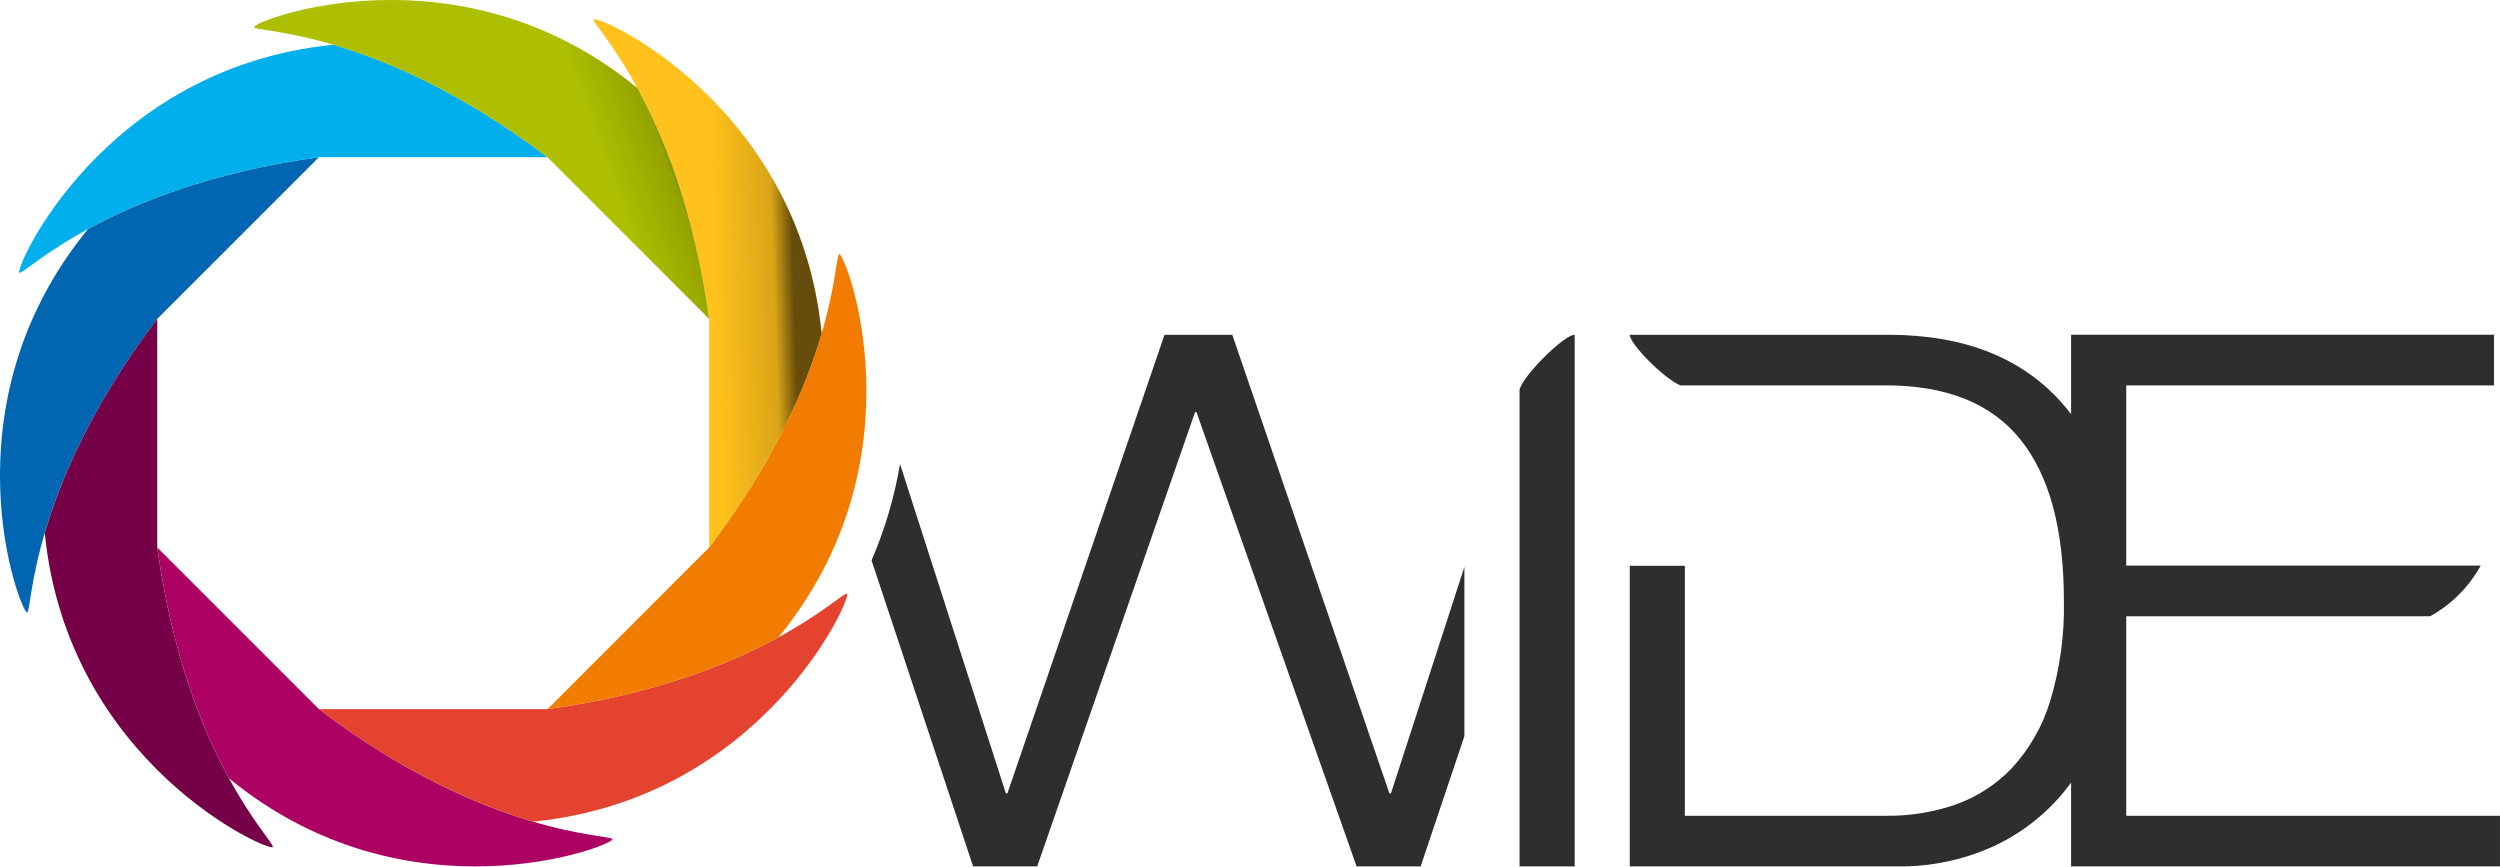
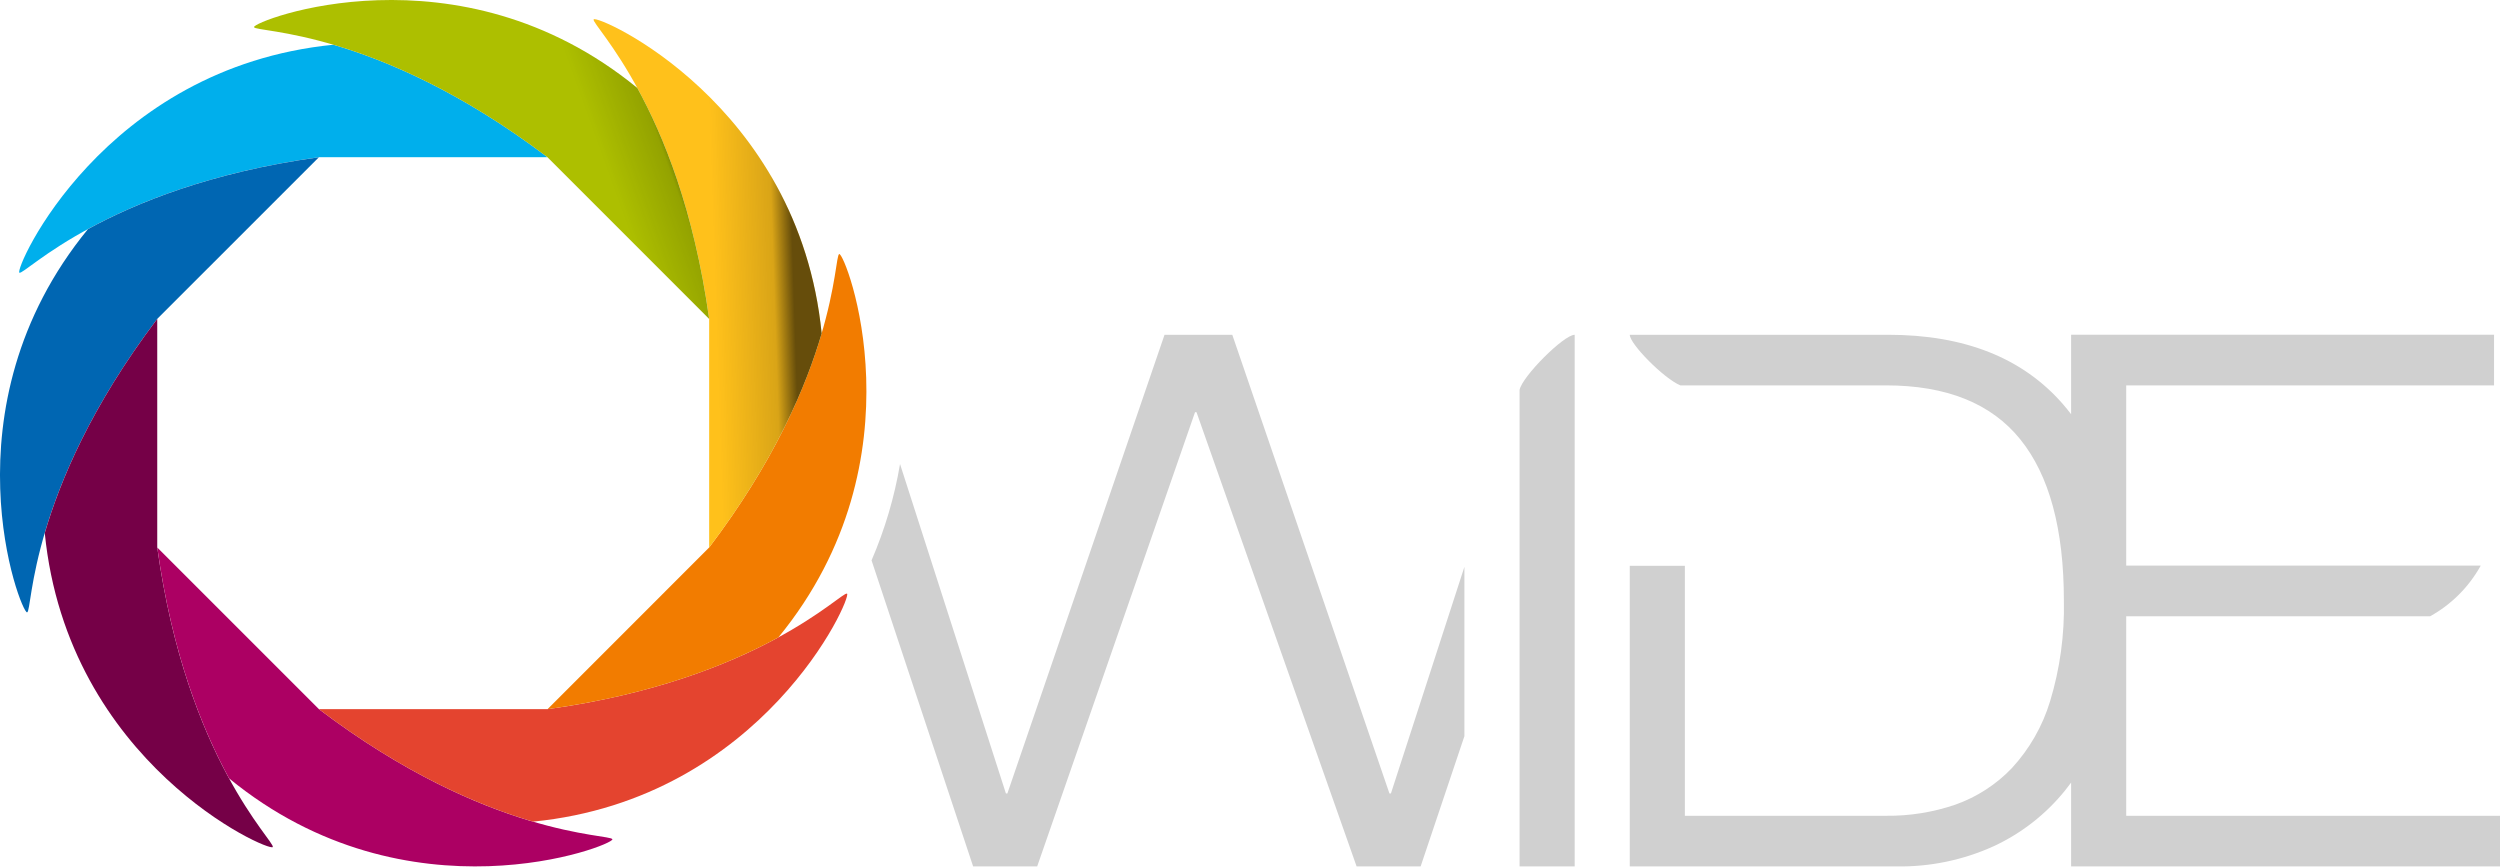
<svg xmlns="http://www.w3.org/2000/svg" xmlns:xlink="http://www.w3.org/1999/xlink" width="254.546" height="88.217" viewBox="0 0 254.546 88.217">
  <defs>
    <linearGradient id="linear-gradient" x1="0.901" y1="0.724" x2="1.708" y2="0.56" gradientUnits="objectBoundingBox">
      <stop offset="0.8" stop-opacity="0" />
      <stop offset="0.95" stop-opacity="0.149" />
      <stop offset="1" stop-opacity="0.6" />
    </linearGradient>
    <linearGradient id="linear-gradient-2" x1="1.647" y1="0.427" x2="2.876" y2="0.275" xlink:href="#linear-gradient" />
    <linearGradient id="linear-gradient-3" x1="2.345" y1="0.562" x2="4.214" y2="0.492" xlink:href="#linear-gradient" />
    <linearGradient id="linear-gradient-4" x1="0.635" y1="0.241" x2="1.497" y2="0.024" xlink:href="#linear-gradient" />
    <linearGradient id="linear-gradient-5" x1="0.67" y1="-0.567" x2="1.347" y2="-0.987" xlink:href="#linear-gradient" />
    <linearGradient id="linear-gradient-6" x1="0.11" y1="0.167" x2="1.34" y2="0.015" xlink:href="#linear-gradient" />
    <linearGradient id="linear-gradient-7" x1="-0.861" y1="0.399" x2="0.859" y2="0.268" xlink:href="#linear-gradient" />
    <linearGradient id="linear-gradient-8" x1="0.068" y1="0.637" x2="0.93" y2="0.42" xlink:href="#linear-gradient" />
  </defs>
  <g id="Raggruppa_532" data-name="Raggruppa 532" transform="translate(-154.218 -140.943)">
    <g id="Raggruppa_528" data-name="Raggruppa 528" transform="translate(242.964 175.03)">
-       <path id="Tracciato_29" data-name="Tracciato 29" d="M478.33,217.96v48.52h5.611v-54.13C482.832,212.349,478.6,216.589,478.33,217.96Z" transform="translate(-412.356 -212.349)" fill="#2e2e2e" />
-       <path id="Tracciato_30" data-name="Tracciato 30" d="M393,259.05h-.151l-16-46.7h-6.9l-16,46.7h-.15l-10.78-33.54a42.873,42.873,0,0,1-2.9,9.809l10.342,31.16h6.522l16.071-46.245h.152l16.3,46.245h6.52l4.457-13.263V235.979Z" transform="translate(-340.125 -212.349)" fill="#2e2e2e" />
-       <path id="Tracciato_31" data-name="Tracciato 31" d="M527.918,217.5q9.246,0,13.682,5.5t4.436,16.414a32.79,32.79,0,0,1-1.4,10.235,17.525,17.525,0,0,1-3.9,6.824A14.757,14.757,0,0,1,535,260.186a21.132,21.132,0,0,1-7.086,1.138H507.446V235.871h-5.61v30.608h27.142a22.982,22.982,0,0,0,9.893-2.049,20.308,20.308,0,0,0,7.316-5.721c.2-.251.392-.508.584-.765v8.535H590.44v-5.155H552.383V241.006h30.951a13.2,13.2,0,0,0,5.134-5.135s0-.016,0-.02H552.383V217.5h37.451v-5.155H546.771v8.09c-.261-.341-.53-.676-.811-1q-6.143-7.086-17.817-7.087H501.836c0,.939,3.471,4.457,5.155,5.155Z" transform="translate(-424.641 -212.349)" fill="#2e2e2e" />
+       <path id="Tracciato_29" data-name="Tracciato 29" d="M478.33,217.96v48.52h5.611v-54.13C482.832,212.349,478.6,216.589,478.33,217.96Z" transform="translate(-412.356 -212.349)" fill="#d0d0d0" />
+       <path id="Tracciato_30" data-name="Tracciato 30" d="M393,259.05h-.151l-16-46.7h-6.9l-16,46.7h-.15l-10.78-33.54a42.873,42.873,0,0,1-2.9,9.809l10.342,31.16h6.522l16.071-46.245h.152l16.3,46.245h6.52l4.457-13.263V235.979Z" transform="translate(-340.125 -212.349)" fill="#d0d0d0" />
+       <path id="Tracciato_31" data-name="Tracciato 31" d="M527.918,217.5q9.246,0,13.682,5.5t4.436,16.414a32.79,32.79,0,0,1-1.4,10.235,17.525,17.525,0,0,1-3.9,6.824A14.757,14.757,0,0,1,535,260.186a21.132,21.132,0,0,1-7.086,1.138H507.446V235.871h-5.61v30.608h27.142a22.982,22.982,0,0,0,9.893-2.049,20.308,20.308,0,0,0,7.316-5.721c.2-.251.392-.508.584-.765v8.535H590.44v-5.155H552.383V241.006h30.951a13.2,13.2,0,0,0,5.134-5.135s0-.016,0-.02H552.383V217.5h37.451v-5.155H546.771v8.09c-.261-.341-.53-.676-.811-1q-6.143-7.086-17.817-7.087H501.836c0,.939,3.471,4.457,5.155,5.155Z" transform="translate(-424.641 -212.349)" fill="#d0d0d0" />
    </g>
    <g id="Raggruppa_531" data-name="Raggruppa 531" transform="translate(154.218 140.943)">
      <g id="Raggruppa_529" data-name="Raggruppa 529">
        <path id="Tracciato_32" data-name="Tracciato 32" d="M158.327,173.7c.506.3,8.945-8.776,30.5-11.761H212.1c-8.9-6.737-16.492-9.894-21.8-11.452C166.814,152.824,157.763,173.4,158.327,173.7Z" transform="translate(-156.352 -145.933)" fill="#00afec" />
        <path id="Tracciato_33" data-name="Tracciato 33" d="M156.981,220.821c.566-.149.119-12.531,13.246-29.88l16.46-16.459c-11.059,1.531-18.657,4.665-23.51,7.314C148.217,200.055,156.369,221.008,156.981,220.821Z" transform="translate(-154.218 -158.471)" fill="#0066b2" />
        <path id="Tracciato_34" data-name="Tracciato 34" d="M186.979,262.734c.3-.506-8.776-8.945-11.761-30.5V208.961c-6.737,8.9-9.894,16.492-11.452,21.8C166.1,254.247,186.679,263.3,186.979,262.734Z" transform="translate(-159.208 -176.491)" fill="#750047" />
        <path id="Tracciato_35" data-name="Tracciato 35" d="M234.1,287.43c-.149-.567-12.531-.119-29.88-13.247l-16.46-16.459c1.532,11.058,4.665,18.657,7.314,23.51C213.329,296.194,234.282,288.042,234.1,287.43Z" transform="translate(-171.746 -201.977)" fill="#ac0063" />
        <path id="Tracciato_36" data-name="Tracciato 36" d="M276.008,267.557c-.506-.3-8.945,8.776-30.5,11.761H222.236c8.9,6.737,16.492,9.894,21.8,11.453C267.521,288.439,276.573,267.859,276.008,267.557Z" transform="translate(-189.766 -207.112)" fill="#e4442f" />
        <path id="Tracciato_37" data-name="Tracciato 37" d="M300.7,195.128c-.566.149-.119,12.531-13.246,29.88L271,241.468c11.058-1.531,18.657-4.665,23.51-7.314C309.468,215.9,301.317,194.942,300.7,195.128Z" transform="translate(-215.251 -169.261)" fill="#f27c00" />
        <path id="Tracciato_38" data-name="Tracciato 38" d="M280.831,145.052c-.3.506,8.776,8.945,11.762,30.495v23.278c6.737-8.9,9.894-16.492,11.452-21.8C301.713,153.54,281.133,144.488,280.831,145.052Z" transform="translate(-220.387 -143.077)" fill="#ffc11b" />
        <path id="Tracciato_39" data-name="Tracciato 39" d="M208.4,143.707c.149.566,12.531.119,29.88,13.245l16.46,16.46c-1.532-11.058-4.665-18.657-7.314-23.51C229.17,134.942,208.217,143.094,208.4,143.707Z" transform="translate(-182.536 -140.943)" fill="#adbf00" />
      </g>
      <g id="Raggruppa_530" data-name="Raggruppa 530" transform="translate(0)">
        <path id="Tracciato_40" data-name="Tracciato 40" d="M158.327,173.705c.506.3,8.945-8.776,30.495-11.763H212.1c-8.9-6.736-16.492-9.893-21.8-11.452C166.814,152.824,157.763,173.4,158.327,173.705Z" transform="translate(-156.352 -145.933)" fill="url(#linear-gradient)" style="mix-blend-mode: multiply;isolation: isolate" />
        <path id="Tracciato_41" data-name="Tracciato 41" d="M156.982,220.822c.566-.149.119-12.53,13.245-29.88l16.46-16.46c-11.058,1.532-18.657,4.665-23.51,7.315C148.217,200.055,156.369,221.008,156.982,220.822Z" transform="translate(-154.218 -158.471)" fill="url(#linear-gradient-2)" style="mix-blend-mode: multiply;isolation: isolate" />
        <path id="Tracciato_42" data-name="Tracciato 42" d="M186.98,262.734c.3-.506-8.776-8.945-11.762-30.495V208.961c-6.736,8.9-9.893,16.492-11.452,21.8C166.1,254.247,186.679,263.3,186.98,262.734Z" transform="translate(-159.208 -176.491)" fill="url(#linear-gradient-3)" style="mix-blend-mode: multiply;isolation: isolate" />
        <path id="Tracciato_43" data-name="Tracciato 43" d="M234.1,287.431c-.149-.567-12.531-.119-29.88-13.245l-16.46-16.46c1.532,11.058,4.666,18.657,7.315,23.51C213.329,296.195,234.281,288.043,234.1,287.431Z" transform="translate(-171.745 -201.977)" fill="url(#linear-gradient-4)" style="mix-blend-mode: multiply;isolation: isolate" />
        <path id="Tracciato_44" data-name="Tracciato 44" d="M276.008,267.556c-.506-.295-8.945,8.776-30.495,11.762H222.236c8.9,6.737,16.492,9.894,21.8,11.453C267.521,288.438,276.573,267.859,276.008,267.556Z" transform="translate(-189.766 -207.112)" fill="url(#linear-gradient-5)" style="mix-blend-mode: multiply;isolation: isolate" />
        <path id="Tracciato_45" data-name="Tracciato 45" d="M300.7,195.128c-.567.149-.119,12.531-13.246,29.88L271,241.468c11.058-1.532,18.657-4.665,23.51-7.314C309.469,215.895,301.317,194.942,300.7,195.128Z" transform="translate(-215.251 -169.261)" fill="url(#linear-gradient-6)" style="mix-blend-mode: multiply;isolation: isolate" />
        <path id="Tracciato_46" data-name="Tracciato 46" d="M280.83,145.052c-.3.506,8.776,8.945,11.763,30.495v23.278c6.736-8.9,9.893-16.492,11.452-21.8C301.712,153.54,281.133,144.488,280.83,145.052Z" transform="translate(-220.386 -143.077)" fill="url(#linear-gradient-7)" style="mix-blend-mode: multiply;isolation: isolate" />
        <path id="Tracciato_47" data-name="Tracciato 47" d="M208.4,143.707c.149.566,12.531.119,29.88,13.245l16.46,16.46c-1.532-11.058-4.665-18.657-7.314-23.51C229.17,134.942,208.217,143.094,208.4,143.707Z" transform="translate(-182.536 -140.943)" fill="url(#linear-gradient-8)" style="mix-blend-mode: multiply;isolation: isolate" />
      </g>
    </g>
  </g>
</svg>
